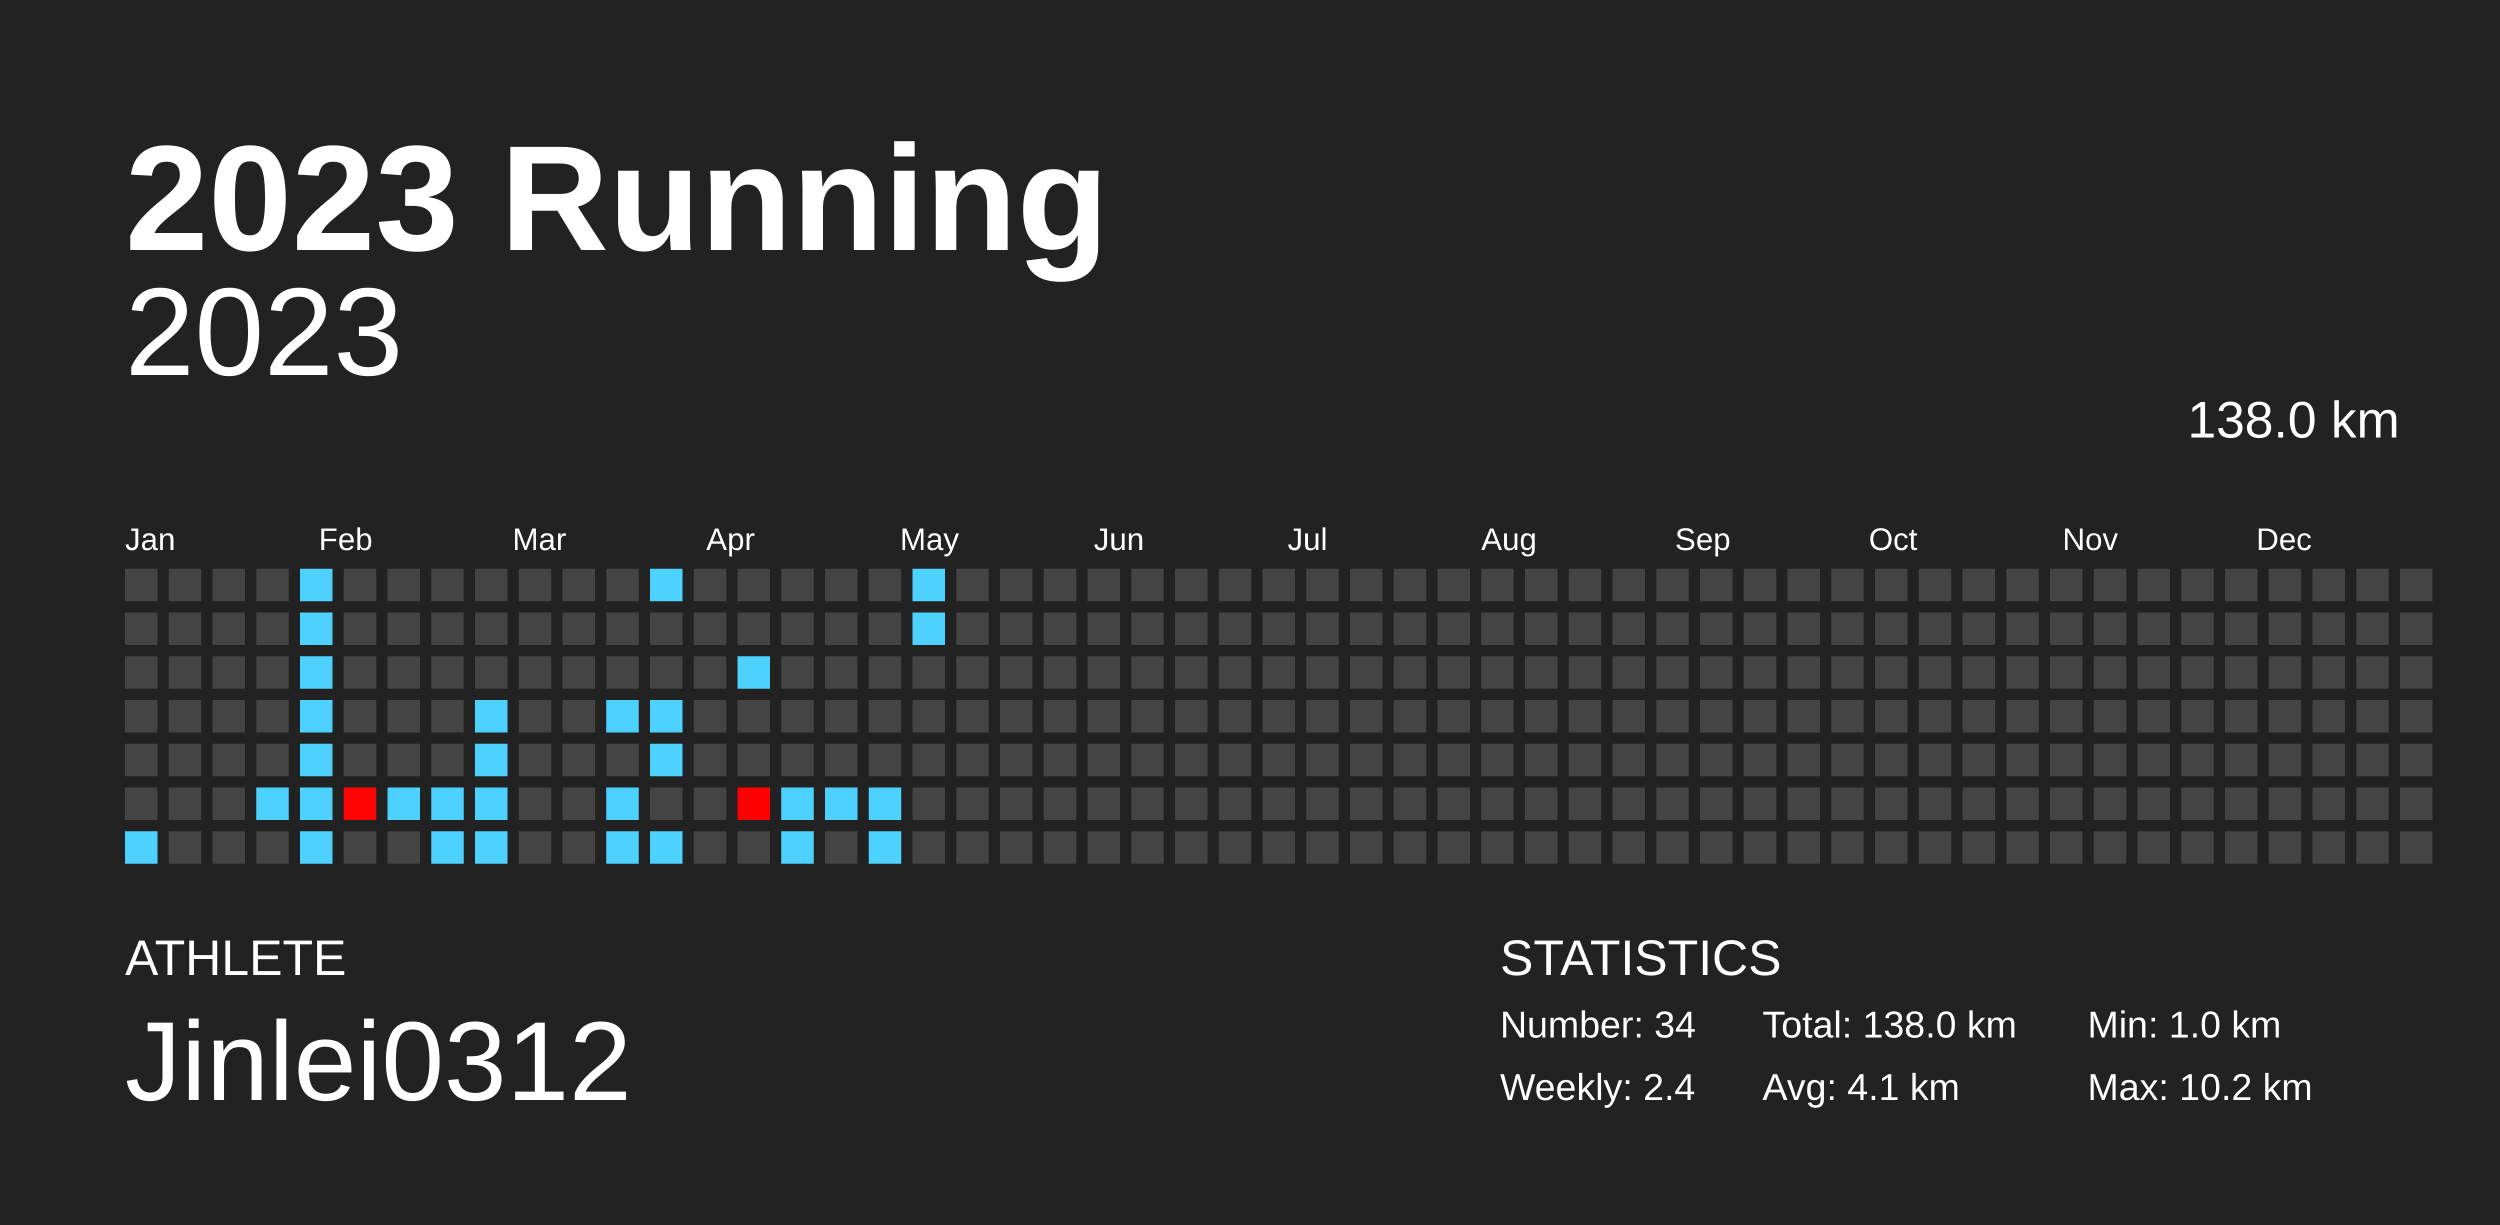
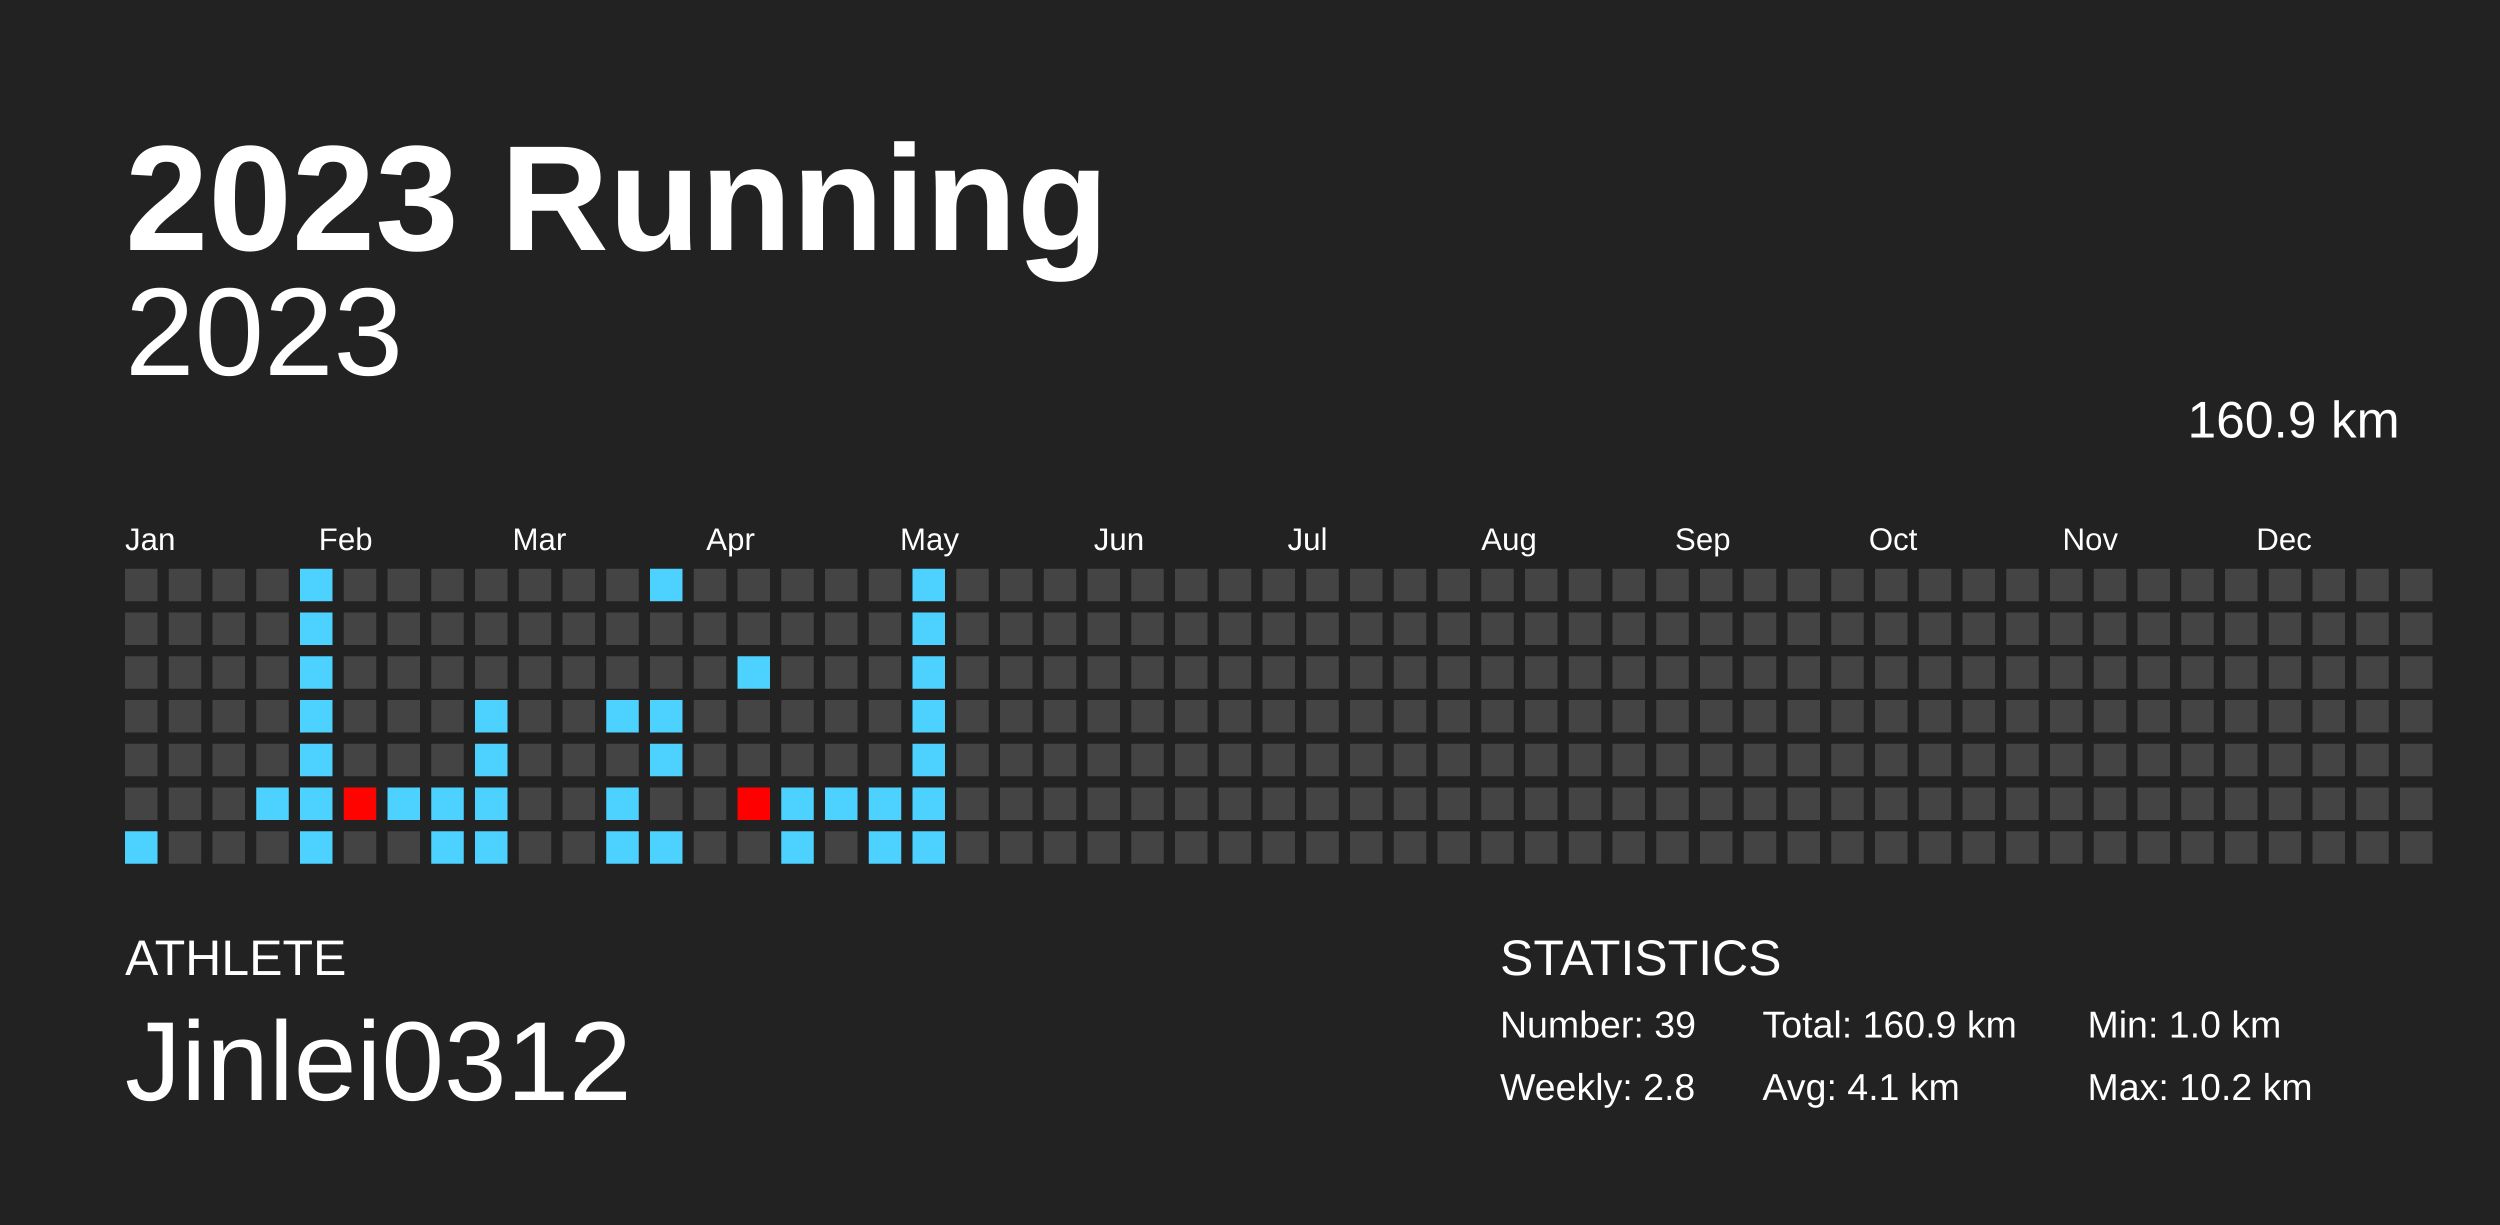
<svg xmlns="http://www.w3.org/2000/svg" baseProfile="full" height="98mm" version="1.1" viewBox="0,0,200,98" width="200mm">
  <defs />
  <rect fill="#222222" height="98" width="200" x="0" y="0" />
  <text fill="#FFFFFF" style="font-size:12px; font-family:Arial; font-weight:bold;" x="10" y="20">2023 Running</text>
  <text fill="#FFFFFF" style="font-size:4px; font-family:Arial" x="10" y="78">ATHLETE</text>
  <text fill="#FFFFFF" style="font-size:9px; font-family:Arial" x="10" y="88">Jinlei0312</text>
  <text fill="#FFFFFF" style="font-size:4px; font-family:Arial" x="120" y="78">STATISTICS</text>
-   <text fill="#FFFFFF" style="font-size:3px; font-family:Arial" x="120" y="83">Number: 34</text>
-   <text fill="#FFFFFF" style="font-size:3px; font-family:Arial" x="120" y="88">Weekly: 2.4</text>
-   <text fill="#FFFFFF" style="font-size:3px; font-family:Arial" x="141" y="83">Total: 138.0 km</text>
+   <text fill="#FFFFFF" style="font-size:3px; font-family:Arial" x="120" y="83">Number: 39</text>
+   <text fill="#FFFFFF" style="font-size:3px; font-family:Arial" x="120" y="88">Weekly: 2.8</text>
+   <text fill="#FFFFFF" style="font-size:3px; font-family:Arial" x="141" y="83">Total: 160.9 km</text>
  <text fill="#FFFFFF" style="font-size:3px; font-family:Arial" x="141" y="88">Avg: 4.1 km</text>
  <text fill="#FFFFFF" style="font-size:3px; font-family:Arial" x="167" y="83">Min: 1.0 km</text>
  <text fill="#FFFFFF" style="font-size:3px; font-family:Arial" x="167" y="88">Max: 10.2 km</text>
  <text alignment-baseline="hanging" fill="#FFFFFF" style="font-size:10.0px; font-family:Arial;" x="10" y="30">2023</text>
-   <text alignment-baseline="hanging" fill="#FFFFFF" style="font-size:4.125px; font-family:Arial;" x="175" y="35">138.0 km</text>
+   <text alignment-baseline="hanging" fill="#FFFFFF" style="font-size:4.125px; font-family:Arial;" x="175" y="35">160.9 km</text>
  <text fill="#FFFFFF" style="font-size:2.5px; font-family:Arial" x="10.0" y="44">Jan</text>
  <text fill="#FFFFFF" style="font-size:2.5px; font-family:Arial" x="25.5" y="44">Feb</text>
  <text fill="#FFFFFF" style="font-size:2.5px; font-family:Arial" x="41.0" y="44">Mar</text>
  <text fill="#FFFFFF" style="font-size:2.5px; font-family:Arial" x="56.5" y="44">Apr</text>
  <text fill="#FFFFFF" style="font-size:2.5px; font-family:Arial" x="72.0" y="44">May</text>
  <text fill="#FFFFFF" style="font-size:2.5px; font-family:Arial" x="87.5" y="44">Jun</text>
  <text fill="#FFFFFF" style="font-size:2.5px; font-family:Arial" x="103.0" y="44">Jul</text>
  <text fill="#FFFFFF" style="font-size:2.5px; font-family:Arial" x="118.5" y="44">Aug</text>
  <text fill="#FFFFFF" style="font-size:2.5px; font-family:Arial" x="134.0" y="44">Sep</text>
  <text fill="#FFFFFF" style="font-size:2.5px; font-family:Arial" x="149.5" y="44">Oct</text>
  <text fill="#FFFFFF" style="font-size:2.5px; font-family:Arial" x="165.0" y="44">Nov</text>
  <text fill="#FFFFFF" style="font-size:2.5px; font-family:Arial" x="180.5" y="44">Dec</text>
  <rect fill="#444444" height="2.6" width="2.6" x="10.0" y="45.5" />
  <rect fill="#444444" height="2.6" width="2.6" x="10.0" y="49.0" />
  <rect fill="#444444" height="2.6" width="2.6" x="10.0" y="52.5" />
  <rect fill="#444444" height="2.6" width="2.6" x="10.0" y="56.0" />
  <rect fill="#444444" height="2.6" width="2.6" x="10.0" y="59.5" />
  <rect fill="#444444" height="2.6" width="2.6" x="10.0" y="63.0" />
  <rect fill="#4dd2ff" height="2.6" width="2.6" x="10.0" y="66.5" />
  <rect fill="#444444" height="2.6" width="2.6" x="13.5" y="45.5" />
  <rect fill="#444444" height="2.6" width="2.6" x="13.5" y="49.0" />
  <rect fill="#444444" height="2.6" width="2.6" x="13.5" y="52.5" />
  <rect fill="#444444" height="2.6" width="2.6" x="13.5" y="56.0" />
  <rect fill="#444444" height="2.6" width="2.6" x="13.5" y="59.5" />
  <rect fill="#444444" height="2.6" width="2.6" x="13.5" y="63.0" />
  <rect fill="#444444" height="2.6" width="2.6" x="13.5" y="66.5" />
  <rect fill="#444444" height="2.6" width="2.6" x="17.0" y="45.5" />
  <rect fill="#444444" height="2.6" width="2.6" x="17.0" y="49.0" />
  <rect fill="#444444" height="2.6" width="2.6" x="17.0" y="52.5" />
  <rect fill="#444444" height="2.6" width="2.6" x="17.0" y="56.0" />
  <rect fill="#444444" height="2.6" width="2.6" x="17.0" y="59.5" />
  <rect fill="#444444" height="2.6" width="2.6" x="17.0" y="63.0" />
  <rect fill="#444444" height="2.6" width="2.6" x="17.0" y="66.5" />
  <rect fill="#444444" height="2.6" width="2.6" x="20.5" y="45.5" />
  <rect fill="#444444" height="2.6" width="2.6" x="20.5" y="49.0" />
  <rect fill="#444444" height="2.6" width="2.6" x="20.5" y="52.5" />
  <rect fill="#444444" height="2.6" width="2.6" x="20.5" y="56.0" />
  <rect fill="#444444" height="2.6" width="2.6" x="20.5" y="59.5" />
  <rect fill="#4dd2ff" height="2.6" width="2.6" x="20.5" y="63.0" />
  <rect fill="#444444" height="2.6" width="2.6" x="20.5" y="66.5" />
  <rect fill="#4dd2ff" height="2.6" width="2.6" x="24.0" y="45.5" />
  <rect fill="#4dd2ff" height="2.6" width="2.6" x="24.0" y="49.0" />
  <rect fill="#4dd2ff" height="2.6" width="2.6" x="24.0" y="52.5" />
  <rect fill="#4dd2ff" height="2.6" width="2.6" x="24.0" y="56.0" />
  <rect fill="#4dd2ff" height="2.6" width="2.6" x="24.0" y="59.5" />
  <rect fill="#4dd2ff" height="2.6" width="2.6" x="24.0" y="63.0" />
  <rect fill="#4dd2ff" height="2.6" width="2.6" x="24.0" y="66.5" />
  <rect fill="#444444" height="2.6" width="2.6" x="27.5" y="45.5" />
  <rect fill="#444444" height="2.6" width="2.6" x="27.5" y="49.0" />
  <rect fill="#444444" height="2.6" width="2.6" x="27.5" y="52.5" />
  <rect fill="#444444" height="2.6" width="2.6" x="27.5" y="56.0" />
  <rect fill="#444444" height="2.6" width="2.6" x="27.5" y="59.5" />
  <rect fill="#ff0300" height="2.6" width="2.6" x="27.5" y="63.0" />
  <rect fill="#444444" height="2.6" width="2.6" x="27.5" y="66.5" />
  <rect fill="#444444" height="2.6" width="2.6" x="31.0" y="45.5" />
  <rect fill="#444444" height="2.6" width="2.6" x="31.0" y="49.0" />
  <rect fill="#444444" height="2.6" width="2.6" x="31.0" y="52.5" />
  <rect fill="#444444" height="2.6" width="2.6" x="31.0" y="56.0" />
  <rect fill="#444444" height="2.6" width="2.6" x="31.0" y="59.5" />
  <rect fill="#4dd2ff" height="2.6" width="2.6" x="31.0" y="63.0" />
  <rect fill="#444444" height="2.6" width="2.6" x="31.0" y="66.5" />
  <rect fill="#444444" height="2.6" width="2.6" x="34.5" y="45.5" />
  <rect fill="#444444" height="2.6" width="2.6" x="34.5" y="49.0" />
  <rect fill="#444444" height="2.6" width="2.6" x="34.5" y="52.5" />
  <rect fill="#444444" height="2.6" width="2.6" x="34.5" y="56.0" />
  <rect fill="#444444" height="2.6" width="2.6" x="34.5" y="59.5" />
  <rect fill="#4dd2ff" height="2.6" width="2.6" x="34.5" y="63.0" />
  <rect fill="#4dd2ff" height="2.6" width="2.6" x="34.5" y="66.5" />
  <rect fill="#444444" height="2.6" width="2.6" x="38.0" y="45.5" />
  <rect fill="#444444" height="2.6" width="2.6" x="38.0" y="49.0" />
  <rect fill="#444444" height="2.6" width="2.6" x="38.0" y="52.5" />
  <rect fill="#4dd2ff" height="2.6" width="2.6" x="38.0" y="56.0" />
  <rect fill="#4dd2ff" height="2.6" width="2.6" x="38.0" y="59.5" />
  <rect fill="#4dd2ff" height="2.6" width="2.6" x="38.0" y="63.0" />
  <rect fill="#4dd2ff" height="2.6" width="2.6" x="38.0" y="66.5" />
  <rect fill="#444444" height="2.6" width="2.6" x="41.5" y="45.5" />
  <rect fill="#444444" height="2.6" width="2.6" x="41.5" y="49.0" />
  <rect fill="#444444" height="2.6" width="2.6" x="41.5" y="52.5" />
  <rect fill="#444444" height="2.6" width="2.6" x="41.5" y="56.0" />
  <rect fill="#444444" height="2.6" width="2.6" x="41.5" y="59.5" />
  <rect fill="#444444" height="2.6" width="2.6" x="41.5" y="63.0" />
  <rect fill="#444444" height="2.6" width="2.6" x="41.5" y="66.5" />
  <rect fill="#444444" height="2.6" width="2.6" x="45.0" y="45.5" />
  <rect fill="#444444" height="2.6" width="2.6" x="45.0" y="49.0" />
  <rect fill="#444444" height="2.6" width="2.6" x="45.0" y="52.5" />
  <rect fill="#444444" height="2.6" width="2.6" x="45.0" y="56.0" />
  <rect fill="#444444" height="2.6" width="2.6" x="45.0" y="59.5" />
  <rect fill="#444444" height="2.6" width="2.6" x="45.0" y="63.0" />
  <rect fill="#444444" height="2.6" width="2.6" x="45.0" y="66.5" />
  <rect fill="#444444" height="2.6" width="2.6" x="48.5" y="45.5" />
  <rect fill="#444444" height="2.6" width="2.6" x="48.5" y="49.0" />
  <rect fill="#444444" height="2.6" width="2.6" x="48.5" y="52.5" />
  <rect fill="#4dd2ff" height="2.6" width="2.6" x="48.5" y="56.0" />
  <rect fill="#444444" height="2.6" width="2.6" x="48.5" y="59.5" />
  <rect fill="#4dd2ff" height="2.6" width="2.6" x="48.5" y="63.0" />
  <rect fill="#4dd2ff" height="2.6" width="2.6" x="48.5" y="66.5" />
  <rect fill="#4dd2ff" height="2.6" width="2.6" x="52.0" y="45.5" />
  <rect fill="#444444" height="2.6" width="2.6" x="52.0" y="49.0" />
  <rect fill="#444444" height="2.6" width="2.6" x="52.0" y="52.5" />
  <rect fill="#4dd2ff" height="2.6" width="2.6" x="52.0" y="56.0" />
  <rect fill="#4dd2ff" height="2.6" width="2.6" x="52.0" y="59.5" />
  <rect fill="#444444" height="2.6" width="2.6" x="52.0" y="63.0" />
  <rect fill="#4dd2ff" height="2.6" width="2.6" x="52.0" y="66.5" />
  <rect fill="#444444" height="2.6" width="2.6" x="55.5" y="45.5" />
  <rect fill="#444444" height="2.6" width="2.6" x="55.5" y="49.0" />
  <rect fill="#444444" height="2.6" width="2.6" x="55.5" y="52.5" />
  <rect fill="#444444" height="2.6" width="2.6" x="55.5" y="56.0" />
  <rect fill="#444444" height="2.6" width="2.6" x="55.5" y="59.5" />
  <rect fill="#444444" height="2.6" width="2.6" x="55.5" y="63.0" />
  <rect fill="#444444" height="2.6" width="2.6" x="55.5" y="66.5" />
  <rect fill="#444444" height="2.6" width="2.6" x="59.0" y="45.5" />
  <rect fill="#444444" height="2.6" width="2.6" x="59.0" y="49.0" />
  <rect fill="#4dd2ff" height="2.6" width="2.6" x="59.0" y="52.5" />
  <rect fill="#444444" height="2.6" width="2.6" x="59.0" y="56.0" />
  <rect fill="#444444" height="2.6" width="2.6" x="59.0" y="59.5" />
  <rect fill="#ff0000" height="2.6" width="2.6" x="59.0" y="63.0" />
  <rect fill="#444444" height="2.6" width="2.6" x="59.0" y="66.5" />
  <rect fill="#444444" height="2.6" width="2.6" x="62.5" y="45.5" />
  <rect fill="#444444" height="2.6" width="2.6" x="62.5" y="49.0" />
  <rect fill="#444444" height="2.6" width="2.6" x="62.5" y="52.5" />
  <rect fill="#444444" height="2.6" width="2.6" x="62.5" y="56.0" />
  <rect fill="#444444" height="2.6" width="2.6" x="62.5" y="59.5" />
  <rect fill="#4dd2ff" height="2.6" width="2.6" x="62.5" y="63.0" />
  <rect fill="#4dd2ff" height="2.6" width="2.6" x="62.5" y="66.5" />
  <rect fill="#444444" height="2.6" width="2.6" x="66.0" y="45.5" />
  <rect fill="#444444" height="2.6" width="2.6" x="66.0" y="49.0" />
  <rect fill="#444444" height="2.6" width="2.6" x="66.0" y="52.5" />
  <rect fill="#444444" height="2.6" width="2.6" x="66.0" y="56.0" />
  <rect fill="#444444" height="2.6" width="2.6" x="66.0" y="59.5" />
  <rect fill="#4dd2ff" height="2.6" width="2.6" x="66.0" y="63.0" />
  <rect fill="#444444" height="2.6" width="2.6" x="66.0" y="66.5" />
  <rect fill="#444444" height="2.6" width="2.6" x="69.5" y="45.5" />
  <rect fill="#444444" height="2.6" width="2.6" x="69.5" y="49.0" />
  <rect fill="#444444" height="2.6" width="2.6" x="69.5" y="52.5" />
  <rect fill="#444444" height="2.6" width="2.6" x="69.5" y="56.0" />
  <rect fill="#444444" height="2.6" width="2.6" x="69.5" y="59.5" />
  <rect fill="#4dd2ff" height="2.6" width="2.6" x="69.5" y="63.0" />
  <rect fill="#4dd2ff" height="2.6" width="2.6" x="69.5" y="66.5" />
  <rect fill="#4dd2ff" height="2.6" width="2.6" x="73.0" y="45.5" />
  <rect fill="#4dd2ff" height="2.6" width="2.6" x="73.0" y="49.0" />
-   <rect fill="#444444" height="2.6" width="2.6" x="73.0" y="52.5" />
-   <rect fill="#444444" height="2.6" width="2.6" x="73.0" y="56.0" />
-   <rect fill="#444444" height="2.6" width="2.6" x="73.0" y="59.5" />
-   <rect fill="#444444" height="2.6" width="2.6" x="73.0" y="63.0" />
-   <rect fill="#444444" height="2.6" width="2.6" x="73.0" y="66.5" />
+   <rect fill="#4dd2ff" height="2.6" width="2.6" x="73.0" y="52.5" />
+   <rect fill="#4dd2ff" height="2.6" width="2.6" x="73.0" y="56.0" />
+   <rect fill="#4dd2ff" height="2.6" width="2.6" x="73.0" y="59.5" />
+   <rect fill="#4dd2ff" height="2.6" width="2.6" x="73.0" y="63.0" />
+   <rect fill="#4dd2ff" height="2.6" width="2.6" x="73.0" y="66.5" />
  <rect fill="#444444" height="2.6" width="2.6" x="76.5" y="45.5" />
  <rect fill="#444444" height="2.6" width="2.6" x="76.5" y="49.0" />
  <rect fill="#444444" height="2.6" width="2.6" x="76.5" y="52.5" />
  <rect fill="#444444" height="2.6" width="2.6" x="76.5" y="56.0" />
  <rect fill="#444444" height="2.6" width="2.6" x="76.5" y="59.5" />
  <rect fill="#444444" height="2.6" width="2.6" x="76.5" y="63.0" />
  <rect fill="#444444" height="2.6" width="2.6" x="76.5" y="66.5" />
  <rect fill="#444444" height="2.6" width="2.6" x="80.0" y="45.5" />
  <rect fill="#444444" height="2.6" width="2.6" x="80.0" y="49.0" />
  <rect fill="#444444" height="2.6" width="2.6" x="80.0" y="52.5" />
  <rect fill="#444444" height="2.6" width="2.6" x="80.0" y="56.0" />
  <rect fill="#444444" height="2.6" width="2.6" x="80.0" y="59.5" />
  <rect fill="#444444" height="2.6" width="2.6" x="80.0" y="63.0" />
  <rect fill="#444444" height="2.6" width="2.6" x="80.0" y="66.5" />
  <rect fill="#444444" height="2.6" width="2.6" x="83.5" y="45.5" />
  <rect fill="#444444" height="2.6" width="2.6" x="83.5" y="49.0" />
  <rect fill="#444444" height="2.6" width="2.6" x="83.5" y="52.5" />
  <rect fill="#444444" height="2.6" width="2.6" x="83.5" y="56.0" />
  <rect fill="#444444" height="2.6" width="2.6" x="83.5" y="59.5" />
  <rect fill="#444444" height="2.6" width="2.6" x="83.5" y="63.0" />
  <rect fill="#444444" height="2.6" width="2.6" x="83.5" y="66.5" />
  <rect fill="#444444" height="2.6" width="2.6" x="87.0" y="45.5" />
  <rect fill="#444444" height="2.6" width="2.6" x="87.0" y="49.0" />
  <rect fill="#444444" height="2.6" width="2.6" x="87.0" y="52.5" />
  <rect fill="#444444" height="2.6" width="2.6" x="87.0" y="56.0" />
  <rect fill="#444444" height="2.6" width="2.6" x="87.0" y="59.5" />
  <rect fill="#444444" height="2.6" width="2.6" x="87.0" y="63.0" />
  <rect fill="#444444" height="2.6" width="2.6" x="87.0" y="66.5" />
  <rect fill="#444444" height="2.6" width="2.6" x="90.5" y="45.5" />
  <rect fill="#444444" height="2.6" width="2.6" x="90.5" y="49.0" />
  <rect fill="#444444" height="2.6" width="2.6" x="90.5" y="52.5" />
  <rect fill="#444444" height="2.6" width="2.6" x="90.5" y="56.0" />
  <rect fill="#444444" height="2.6" width="2.6" x="90.5" y="59.5" />
  <rect fill="#444444" height="2.6" width="2.6" x="90.5" y="63.0" />
  <rect fill="#444444" height="2.6" width="2.6" x="90.5" y="66.5" />
  <rect fill="#444444" height="2.6" width="2.6" x="94.0" y="45.5" />
  <rect fill="#444444" height="2.6" width="2.6" x="94.0" y="49.0" />
  <rect fill="#444444" height="2.6" width="2.6" x="94.0" y="52.5" />
  <rect fill="#444444" height="2.6" width="2.6" x="94.0" y="56.0" />
  <rect fill="#444444" height="2.6" width="2.6" x="94.0" y="59.5" />
  <rect fill="#444444" height="2.6" width="2.6" x="94.0" y="63.0" />
  <rect fill="#444444" height="2.6" width="2.6" x="94.0" y="66.5" />
  <rect fill="#444444" height="2.6" width="2.6" x="97.5" y="45.5" />
  <rect fill="#444444" height="2.6" width="2.6" x="97.5" y="49.0" />
  <rect fill="#444444" height="2.6" width="2.6" x="97.5" y="52.5" />
  <rect fill="#444444" height="2.6" width="2.6" x="97.5" y="56.0" />
  <rect fill="#444444" height="2.6" width="2.6" x="97.5" y="59.5" />
  <rect fill="#444444" height="2.6" width="2.6" x="97.5" y="63.0" />
  <rect fill="#444444" height="2.6" width="2.6" x="97.5" y="66.5" />
  <rect fill="#444444" height="2.6" width="2.6" x="101.0" y="45.5" />
  <rect fill="#444444" height="2.6" width="2.6" x="101.0" y="49.0" />
  <rect fill="#444444" height="2.6" width="2.6" x="101.0" y="52.5" />
  <rect fill="#444444" height="2.6" width="2.6" x="101.0" y="56.0" />
  <rect fill="#444444" height="2.6" width="2.6" x="101.0" y="59.5" />
  <rect fill="#444444" height="2.6" width="2.6" x="101.0" y="63.0" />
  <rect fill="#444444" height="2.6" width="2.6" x="101.0" y="66.5" />
  <rect fill="#444444" height="2.6" width="2.6" x="104.5" y="45.5" />
  <rect fill="#444444" height="2.6" width="2.6" x="104.5" y="49.0" />
  <rect fill="#444444" height="2.6" width="2.6" x="104.5" y="52.5" />
  <rect fill="#444444" height="2.6" width="2.6" x="104.5" y="56.0" />
  <rect fill="#444444" height="2.6" width="2.6" x="104.5" y="59.5" />
  <rect fill="#444444" height="2.6" width="2.6" x="104.5" y="63.0" />
  <rect fill="#444444" height="2.6" width="2.6" x="104.5" y="66.5" />
  <rect fill="#444444" height="2.6" width="2.6" x="108.0" y="45.5" />
  <rect fill="#444444" height="2.6" width="2.6" x="108.0" y="49.0" />
  <rect fill="#444444" height="2.6" width="2.6" x="108.0" y="52.5" />
  <rect fill="#444444" height="2.6" width="2.6" x="108.0" y="56.0" />
  <rect fill="#444444" height="2.6" width="2.6" x="108.0" y="59.5" />
  <rect fill="#444444" height="2.6" width="2.6" x="108.0" y="63.0" />
  <rect fill="#444444" height="2.6" width="2.6" x="108.0" y="66.5" />
  <rect fill="#444444" height="2.6" width="2.6" x="111.5" y="45.5" />
  <rect fill="#444444" height="2.6" width="2.6" x="111.5" y="49.0" />
  <rect fill="#444444" height="2.6" width="2.6" x="111.5" y="52.5" />
  <rect fill="#444444" height="2.6" width="2.6" x="111.5" y="56.0" />
  <rect fill="#444444" height="2.6" width="2.6" x="111.5" y="59.5" />
  <rect fill="#444444" height="2.6" width="2.6" x="111.5" y="63.0" />
  <rect fill="#444444" height="2.6" width="2.6" x="111.5" y="66.5" />
  <rect fill="#444444" height="2.6" width="2.6" x="115.0" y="45.5" />
  <rect fill="#444444" height="2.6" width="2.6" x="115.0" y="49.0" />
  <rect fill="#444444" height="2.6" width="2.6" x="115.0" y="52.5" />
  <rect fill="#444444" height="2.6" width="2.6" x="115.0" y="56.0" />
  <rect fill="#444444" height="2.6" width="2.6" x="115.0" y="59.5" />
  <rect fill="#444444" height="2.6" width="2.6" x="115.0" y="63.0" />
  <rect fill="#444444" height="2.6" width="2.6" x="115.0" y="66.5" />
  <rect fill="#444444" height="2.6" width="2.6" x="118.5" y="45.5" />
  <rect fill="#444444" height="2.6" width="2.6" x="118.5" y="49.0" />
  <rect fill="#444444" height="2.6" width="2.6" x="118.5" y="52.5" />
  <rect fill="#444444" height="2.6" width="2.6" x="118.5" y="56.0" />
  <rect fill="#444444" height="2.6" width="2.6" x="118.5" y="59.5" />
  <rect fill="#444444" height="2.6" width="2.6" x="118.5" y="63.0" />
  <rect fill="#444444" height="2.6" width="2.6" x="118.5" y="66.5" />
  <rect fill="#444444" height="2.6" width="2.6" x="122.0" y="45.5" />
  <rect fill="#444444" height="2.6" width="2.6" x="122.0" y="49.0" />
  <rect fill="#444444" height="2.6" width="2.6" x="122.0" y="52.5" />
  <rect fill="#444444" height="2.6" width="2.6" x="122.0" y="56.0" />
  <rect fill="#444444" height="2.6" width="2.6" x="122.0" y="59.5" />
  <rect fill="#444444" height="2.6" width="2.6" x="122.0" y="63.0" />
  <rect fill="#444444" height="2.6" width="2.6" x="122.0" y="66.5" />
  <rect fill="#444444" height="2.6" width="2.6" x="125.5" y="45.5" />
  <rect fill="#444444" height="2.6" width="2.6" x="125.5" y="49.0" />
  <rect fill="#444444" height="2.6" width="2.6" x="125.5" y="52.5" />
  <rect fill="#444444" height="2.6" width="2.6" x="125.5" y="56.0" />
  <rect fill="#444444" height="2.6" width="2.6" x="125.5" y="59.5" />
  <rect fill="#444444" height="2.6" width="2.6" x="125.5" y="63.0" />
  <rect fill="#444444" height="2.6" width="2.6" x="125.5" y="66.5" />
  <rect fill="#444444" height="2.6" width="2.6" x="129.0" y="45.5" />
  <rect fill="#444444" height="2.6" width="2.6" x="129.0" y="49.0" />
  <rect fill="#444444" height="2.6" width="2.6" x="129.0" y="52.5" />
  <rect fill="#444444" height="2.6" width="2.6" x="129.0" y="56.0" />
  <rect fill="#444444" height="2.6" width="2.6" x="129.0" y="59.5" />
  <rect fill="#444444" height="2.6" width="2.6" x="129.0" y="63.0" />
  <rect fill="#444444" height="2.6" width="2.6" x="129.0" y="66.5" />
  <rect fill="#444444" height="2.6" width="2.6" x="132.5" y="45.5" />
  <rect fill="#444444" height="2.6" width="2.6" x="132.5" y="49.0" />
  <rect fill="#444444" height="2.6" width="2.6" x="132.5" y="52.5" />
  <rect fill="#444444" height="2.6" width="2.6" x="132.5" y="56.0" />
  <rect fill="#444444" height="2.6" width="2.6" x="132.5" y="59.5" />
  <rect fill="#444444" height="2.6" width="2.6" x="132.5" y="63.0" />
  <rect fill="#444444" height="2.6" width="2.6" x="132.5" y="66.5" />
  <rect fill="#444444" height="2.6" width="2.6" x="136.0" y="45.5" />
  <rect fill="#444444" height="2.6" width="2.6" x="136.0" y="49.0" />
  <rect fill="#444444" height="2.6" width="2.6" x="136.0" y="52.5" />
  <rect fill="#444444" height="2.6" width="2.6" x="136.0" y="56.0" />
  <rect fill="#444444" height="2.6" width="2.6" x="136.0" y="59.5" />
  <rect fill="#444444" height="2.6" width="2.6" x="136.0" y="63.0" />
  <rect fill="#444444" height="2.6" width="2.6" x="136.0" y="66.5" />
  <rect fill="#444444" height="2.6" width="2.6" x="139.5" y="45.5" />
  <rect fill="#444444" height="2.6" width="2.6" x="139.5" y="49.0" />
  <rect fill="#444444" height="2.6" width="2.6" x="139.5" y="52.5" />
  <rect fill="#444444" height="2.6" width="2.6" x="139.5" y="56.0" />
  <rect fill="#444444" height="2.6" width="2.6" x="139.5" y="59.5" />
  <rect fill="#444444" height="2.6" width="2.6" x="139.5" y="63.0" />
  <rect fill="#444444" height="2.6" width="2.6" x="139.5" y="66.5" />
  <rect fill="#444444" height="2.6" width="2.6" x="143.0" y="45.5" />
  <rect fill="#444444" height="2.6" width="2.6" x="143.0" y="49.0" />
  <rect fill="#444444" height="2.6" width="2.6" x="143.0" y="52.5" />
  <rect fill="#444444" height="2.6" width="2.6" x="143.0" y="56.0" />
  <rect fill="#444444" height="2.6" width="2.6" x="143.0" y="59.5" />
  <rect fill="#444444" height="2.6" width="2.6" x="143.0" y="63.0" />
  <rect fill="#444444" height="2.6" width="2.6" x="143.0" y="66.5" />
  <rect fill="#444444" height="2.6" width="2.6" x="146.5" y="45.5" />
  <rect fill="#444444" height="2.6" width="2.6" x="146.5" y="49.0" />
  <rect fill="#444444" height="2.6" width="2.6" x="146.5" y="52.5" />
  <rect fill="#444444" height="2.6" width="2.6" x="146.5" y="56.0" />
  <rect fill="#444444" height="2.6" width="2.6" x="146.5" y="59.5" />
  <rect fill="#444444" height="2.6" width="2.6" x="146.5" y="63.0" />
  <rect fill="#444444" height="2.6" width="2.6" x="146.5" y="66.5" />
  <rect fill="#444444" height="2.6" width="2.6" x="150.0" y="45.5" />
  <rect fill="#444444" height="2.6" width="2.6" x="150.0" y="49.0" />
  <rect fill="#444444" height="2.6" width="2.6" x="150.0" y="52.5" />
  <rect fill="#444444" height="2.6" width="2.6" x="150.0" y="56.0" />
  <rect fill="#444444" height="2.6" width="2.6" x="150.0" y="59.5" />
  <rect fill="#444444" height="2.6" width="2.6" x="150.0" y="63.0" />
  <rect fill="#444444" height="2.6" width="2.6" x="150.0" y="66.5" />
  <rect fill="#444444" height="2.6" width="2.6" x="153.5" y="45.5" />
  <rect fill="#444444" height="2.6" width="2.6" x="153.5" y="49.0" />
  <rect fill="#444444" height="2.6" width="2.6" x="153.5" y="52.5" />
  <rect fill="#444444" height="2.6" width="2.6" x="153.5" y="56.0" />
  <rect fill="#444444" height="2.6" width="2.6" x="153.5" y="59.5" />
  <rect fill="#444444" height="2.6" width="2.6" x="153.5" y="63.0" />
  <rect fill="#444444" height="2.6" width="2.6" x="153.5" y="66.5" />
  <rect fill="#444444" height="2.6" width="2.6" x="157.0" y="45.5" />
  <rect fill="#444444" height="2.6" width="2.6" x="157.0" y="49.0" />
  <rect fill="#444444" height="2.6" width="2.6" x="157.0" y="52.5" />
  <rect fill="#444444" height="2.6" width="2.6" x="157.0" y="56.0" />
  <rect fill="#444444" height="2.6" width="2.6" x="157.0" y="59.5" />
  <rect fill="#444444" height="2.6" width="2.6" x="157.0" y="63.0" />
  <rect fill="#444444" height="2.6" width="2.6" x="157.0" y="66.5" />
  <rect fill="#444444" height="2.6" width="2.6" x="160.5" y="45.5" />
  <rect fill="#444444" height="2.6" width="2.6" x="160.5" y="49.0" />
  <rect fill="#444444" height="2.6" width="2.6" x="160.5" y="52.5" />
  <rect fill="#444444" height="2.6" width="2.6" x="160.5" y="56.0" />
  <rect fill="#444444" height="2.6" width="2.6" x="160.5" y="59.5" />
  <rect fill="#444444" height="2.6" width="2.6" x="160.5" y="63.0" />
  <rect fill="#444444" height="2.6" width="2.6" x="160.5" y="66.5" />
  <rect fill="#444444" height="2.6" width="2.6" x="164.0" y="45.5" />
  <rect fill="#444444" height="2.6" width="2.6" x="164.0" y="49.0" />
  <rect fill="#444444" height="2.6" width="2.6" x="164.0" y="52.5" />
  <rect fill="#444444" height="2.6" width="2.6" x="164.0" y="56.0" />
  <rect fill="#444444" height="2.6" width="2.6" x="164.0" y="59.5" />
  <rect fill="#444444" height="2.6" width="2.6" x="164.0" y="63.0" />
  <rect fill="#444444" height="2.6" width="2.6" x="164.0" y="66.5" />
  <rect fill="#444444" height="2.6" width="2.6" x="167.5" y="45.5" />
  <rect fill="#444444" height="2.6" width="2.6" x="167.5" y="49.0" />
  <rect fill="#444444" height="2.6" width="2.6" x="167.5" y="52.5" />
  <rect fill="#444444" height="2.6" width="2.6" x="167.5" y="56.0" />
  <rect fill="#444444" height="2.6" width="2.6" x="167.5" y="59.5" />
  <rect fill="#444444" height="2.6" width="2.6" x="167.5" y="63.0" />
  <rect fill="#444444" height="2.6" width="2.6" x="167.5" y="66.5" />
  <rect fill="#444444" height="2.6" width="2.6" x="171.0" y="45.5" />
  <rect fill="#444444" height="2.6" width="2.6" x="171.0" y="49.0" />
  <rect fill="#444444" height="2.6" width="2.6" x="171.0" y="52.5" />
  <rect fill="#444444" height="2.6" width="2.6" x="171.0" y="56.0" />
  <rect fill="#444444" height="2.6" width="2.6" x="171.0" y="59.5" />
  <rect fill="#444444" height="2.6" width="2.6" x="171.0" y="63.0" />
  <rect fill="#444444" height="2.6" width="2.6" x="171.0" y="66.5" />
  <rect fill="#444444" height="2.6" width="2.6" x="174.5" y="45.5" />
  <rect fill="#444444" height="2.6" width="2.6" x="174.5" y="49.0" />
  <rect fill="#444444" height="2.6" width="2.6" x="174.5" y="52.5" />
  <rect fill="#444444" height="2.6" width="2.6" x="174.5" y="56.0" />
  <rect fill="#444444" height="2.6" width="2.6" x="174.5" y="59.5" />
  <rect fill="#444444" height="2.6" width="2.6" x="174.5" y="63.0" />
  <rect fill="#444444" height="2.6" width="2.6" x="174.5" y="66.5" />
  <rect fill="#444444" height="2.6" width="2.6" x="178.0" y="45.5" />
  <rect fill="#444444" height="2.6" width="2.6" x="178.0" y="49.0" />
  <rect fill="#444444" height="2.6" width="2.6" x="178.0" y="52.5" />
  <rect fill="#444444" height="2.6" width="2.6" x="178.0" y="56.0" />
  <rect fill="#444444" height="2.6" width="2.6" x="178.0" y="59.5" />
  <rect fill="#444444" height="2.6" width="2.6" x="178.0" y="63.0" />
  <rect fill="#444444" height="2.6" width="2.6" x="178.0" y="66.5" />
  <rect fill="#444444" height="2.6" width="2.6" x="181.5" y="45.5" />
  <rect fill="#444444" height="2.6" width="2.6" x="181.5" y="49.0" />
  <rect fill="#444444" height="2.6" width="2.6" x="181.5" y="52.5" />
  <rect fill="#444444" height="2.6" width="2.6" x="181.5" y="56.0" />
  <rect fill="#444444" height="2.6" width="2.6" x="181.5" y="59.5" />
  <rect fill="#444444" height="2.6" width="2.6" x="181.5" y="63.0" />
  <rect fill="#444444" height="2.6" width="2.6" x="181.5" y="66.5" />
  <rect fill="#444444" height="2.6" width="2.6" x="185.0" y="45.5" />
  <rect fill="#444444" height="2.6" width="2.6" x="185.0" y="49.0" />
  <rect fill="#444444" height="2.6" width="2.6" x="185.0" y="52.5" />
  <rect fill="#444444" height="2.6" width="2.6" x="185.0" y="56.0" />
  <rect fill="#444444" height="2.6" width="2.6" x="185.0" y="59.5" />
  <rect fill="#444444" height="2.6" width="2.6" x="185.0" y="63.0" />
  <rect fill="#444444" height="2.6" width="2.6" x="185.0" y="66.5" />
  <rect fill="#444444" height="2.6" width="2.6" x="188.5" y="45.5" />
  <rect fill="#444444" height="2.6" width="2.6" x="188.5" y="49.0" />
  <rect fill="#444444" height="2.6" width="2.6" x="188.5" y="52.5" />
  <rect fill="#444444" height="2.6" width="2.6" x="188.5" y="56.0" />
  <rect fill="#444444" height="2.6" width="2.6" x="188.5" y="59.5" />
  <rect fill="#444444" height="2.6" width="2.6" x="188.5" y="63.0" />
  <rect fill="#444444" height="2.6" width="2.6" x="188.5" y="66.5" />
  <rect fill="#444444" height="2.6" width="2.6" x="192.0" y="45.5" />
  <rect fill="#444444" height="2.6" width="2.6" x="192.0" y="49.0" />
  <rect fill="#444444" height="2.6" width="2.6" x="192.0" y="52.5" />
  <rect fill="#444444" height="2.6" width="2.6" x="192.0" y="56.0" />
  <rect fill="#444444" height="2.6" width="2.6" x="192.0" y="59.5" />
  <rect fill="#444444" height="2.6" width="2.6" x="192.0" y="63.0" />
  <rect fill="#444444" height="2.6" width="2.6" x="192.0" y="66.5" />
</svg>
